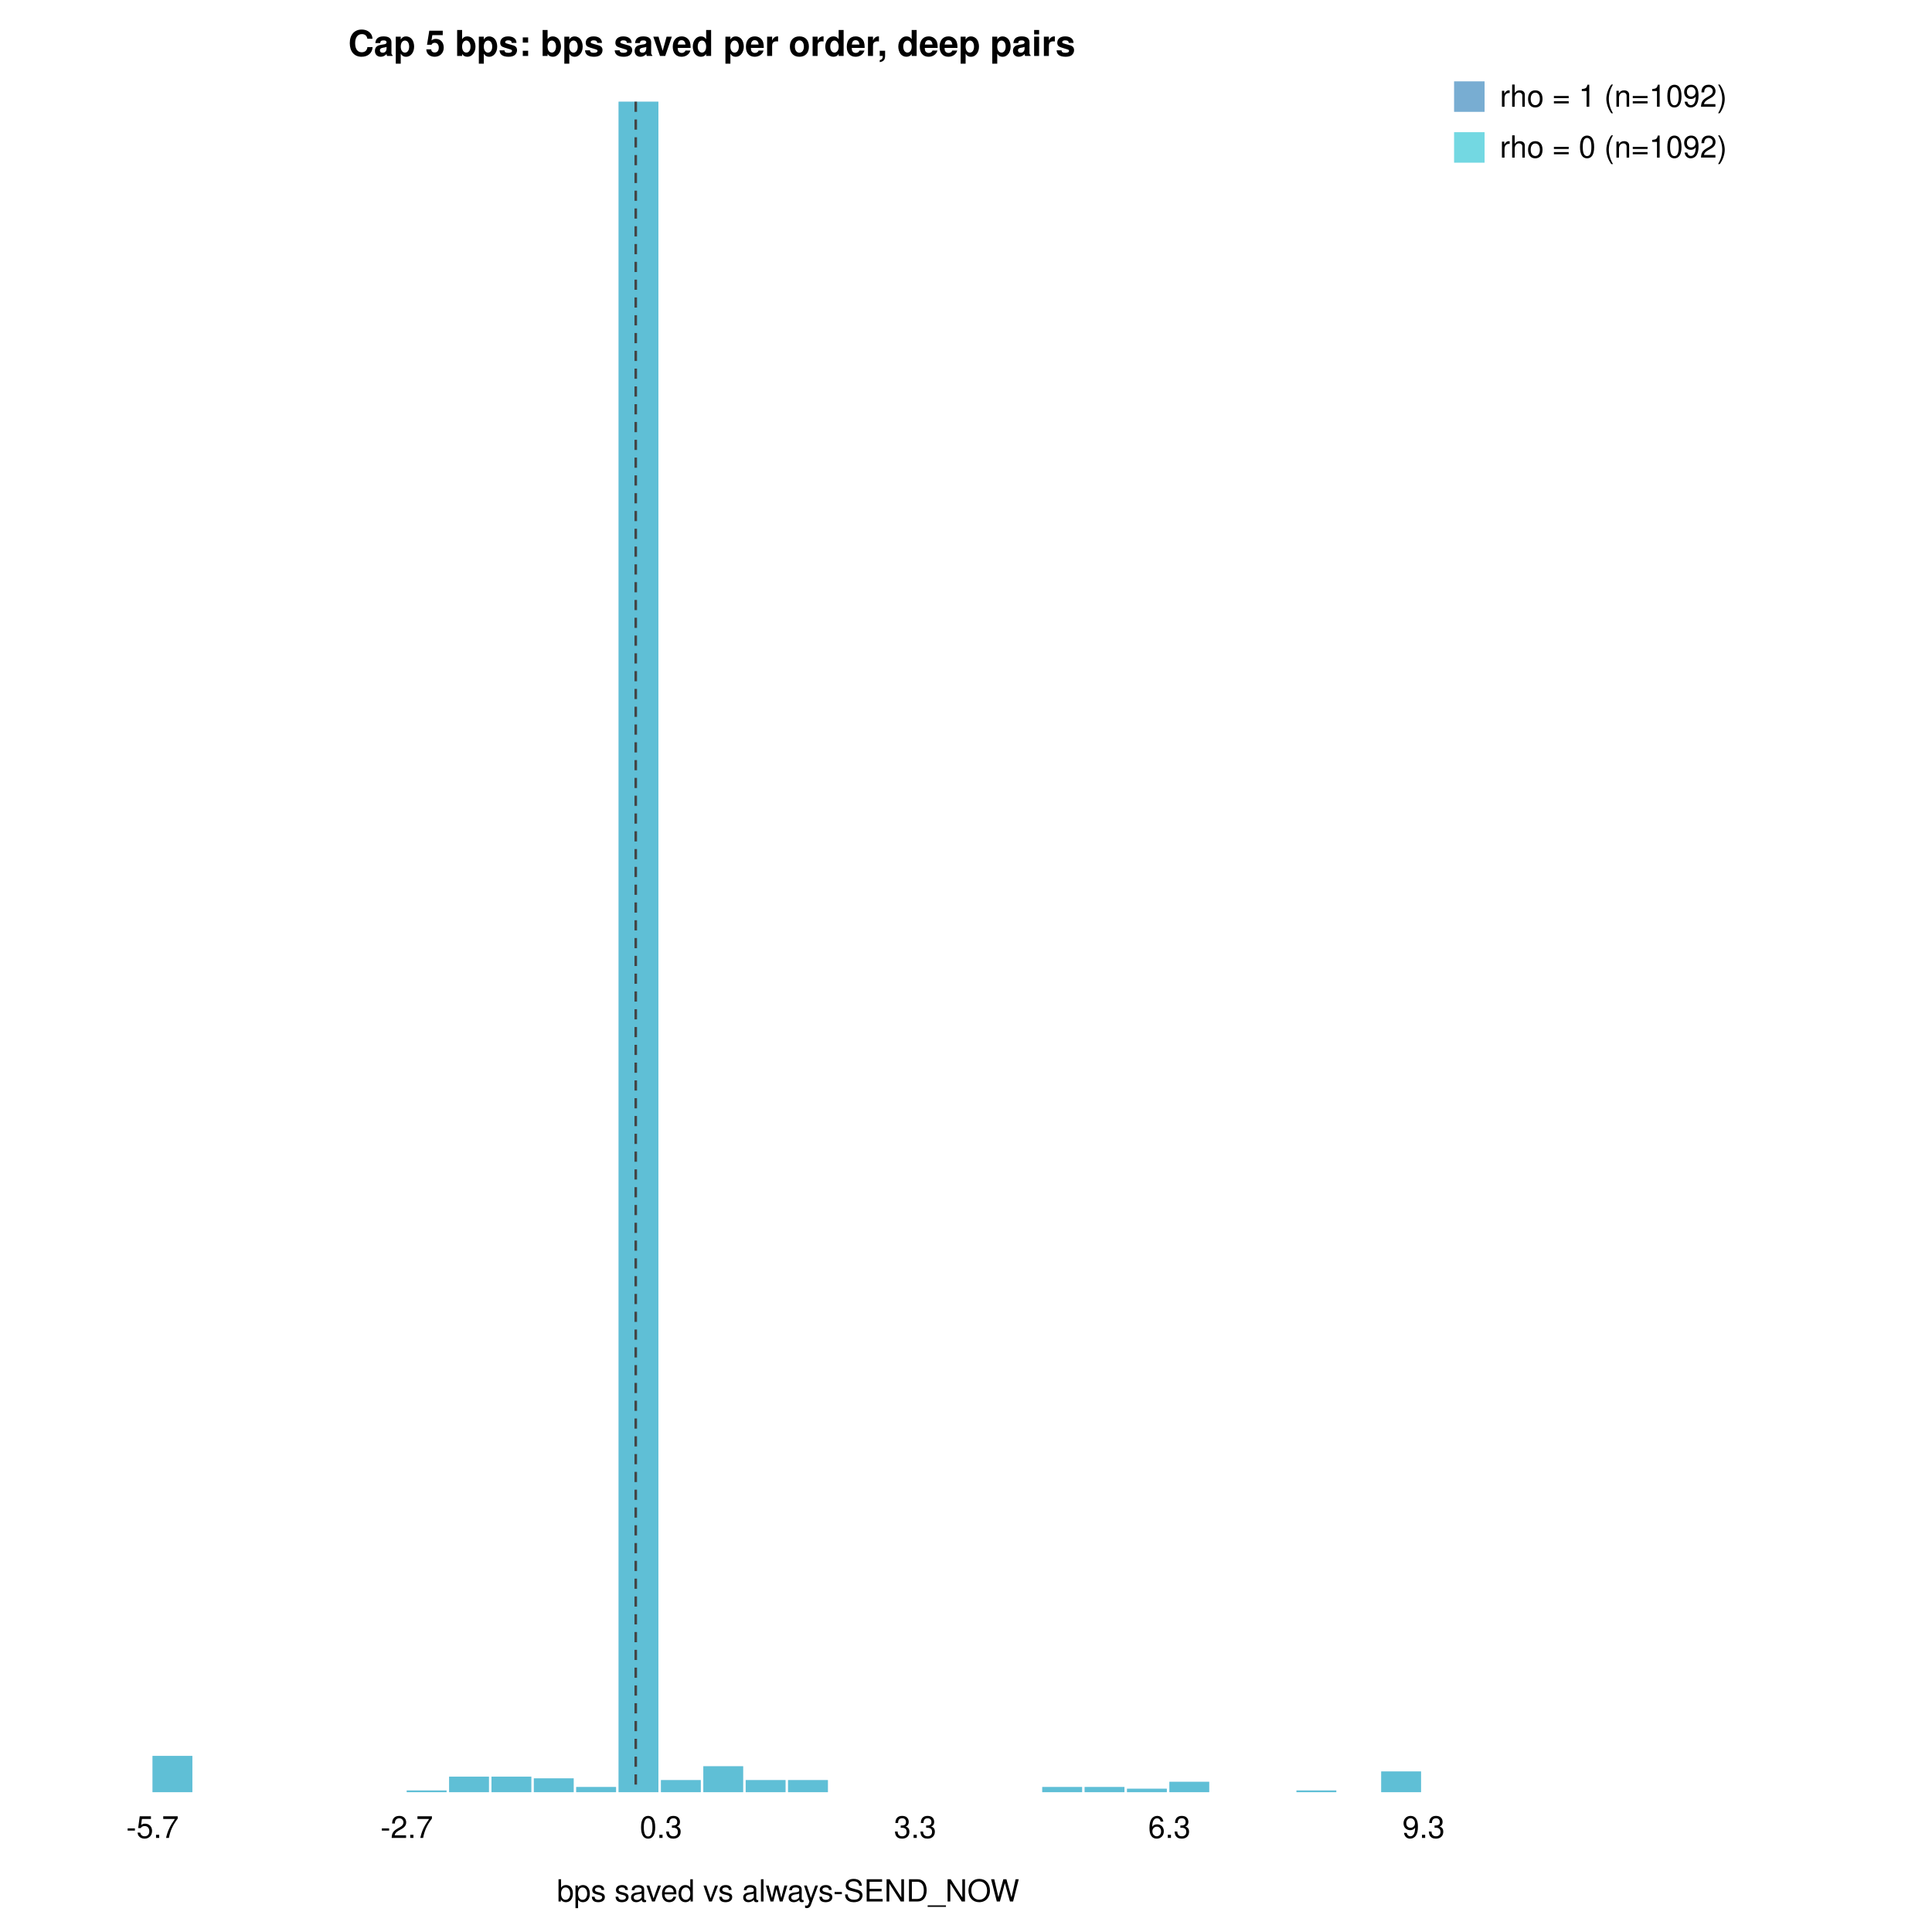
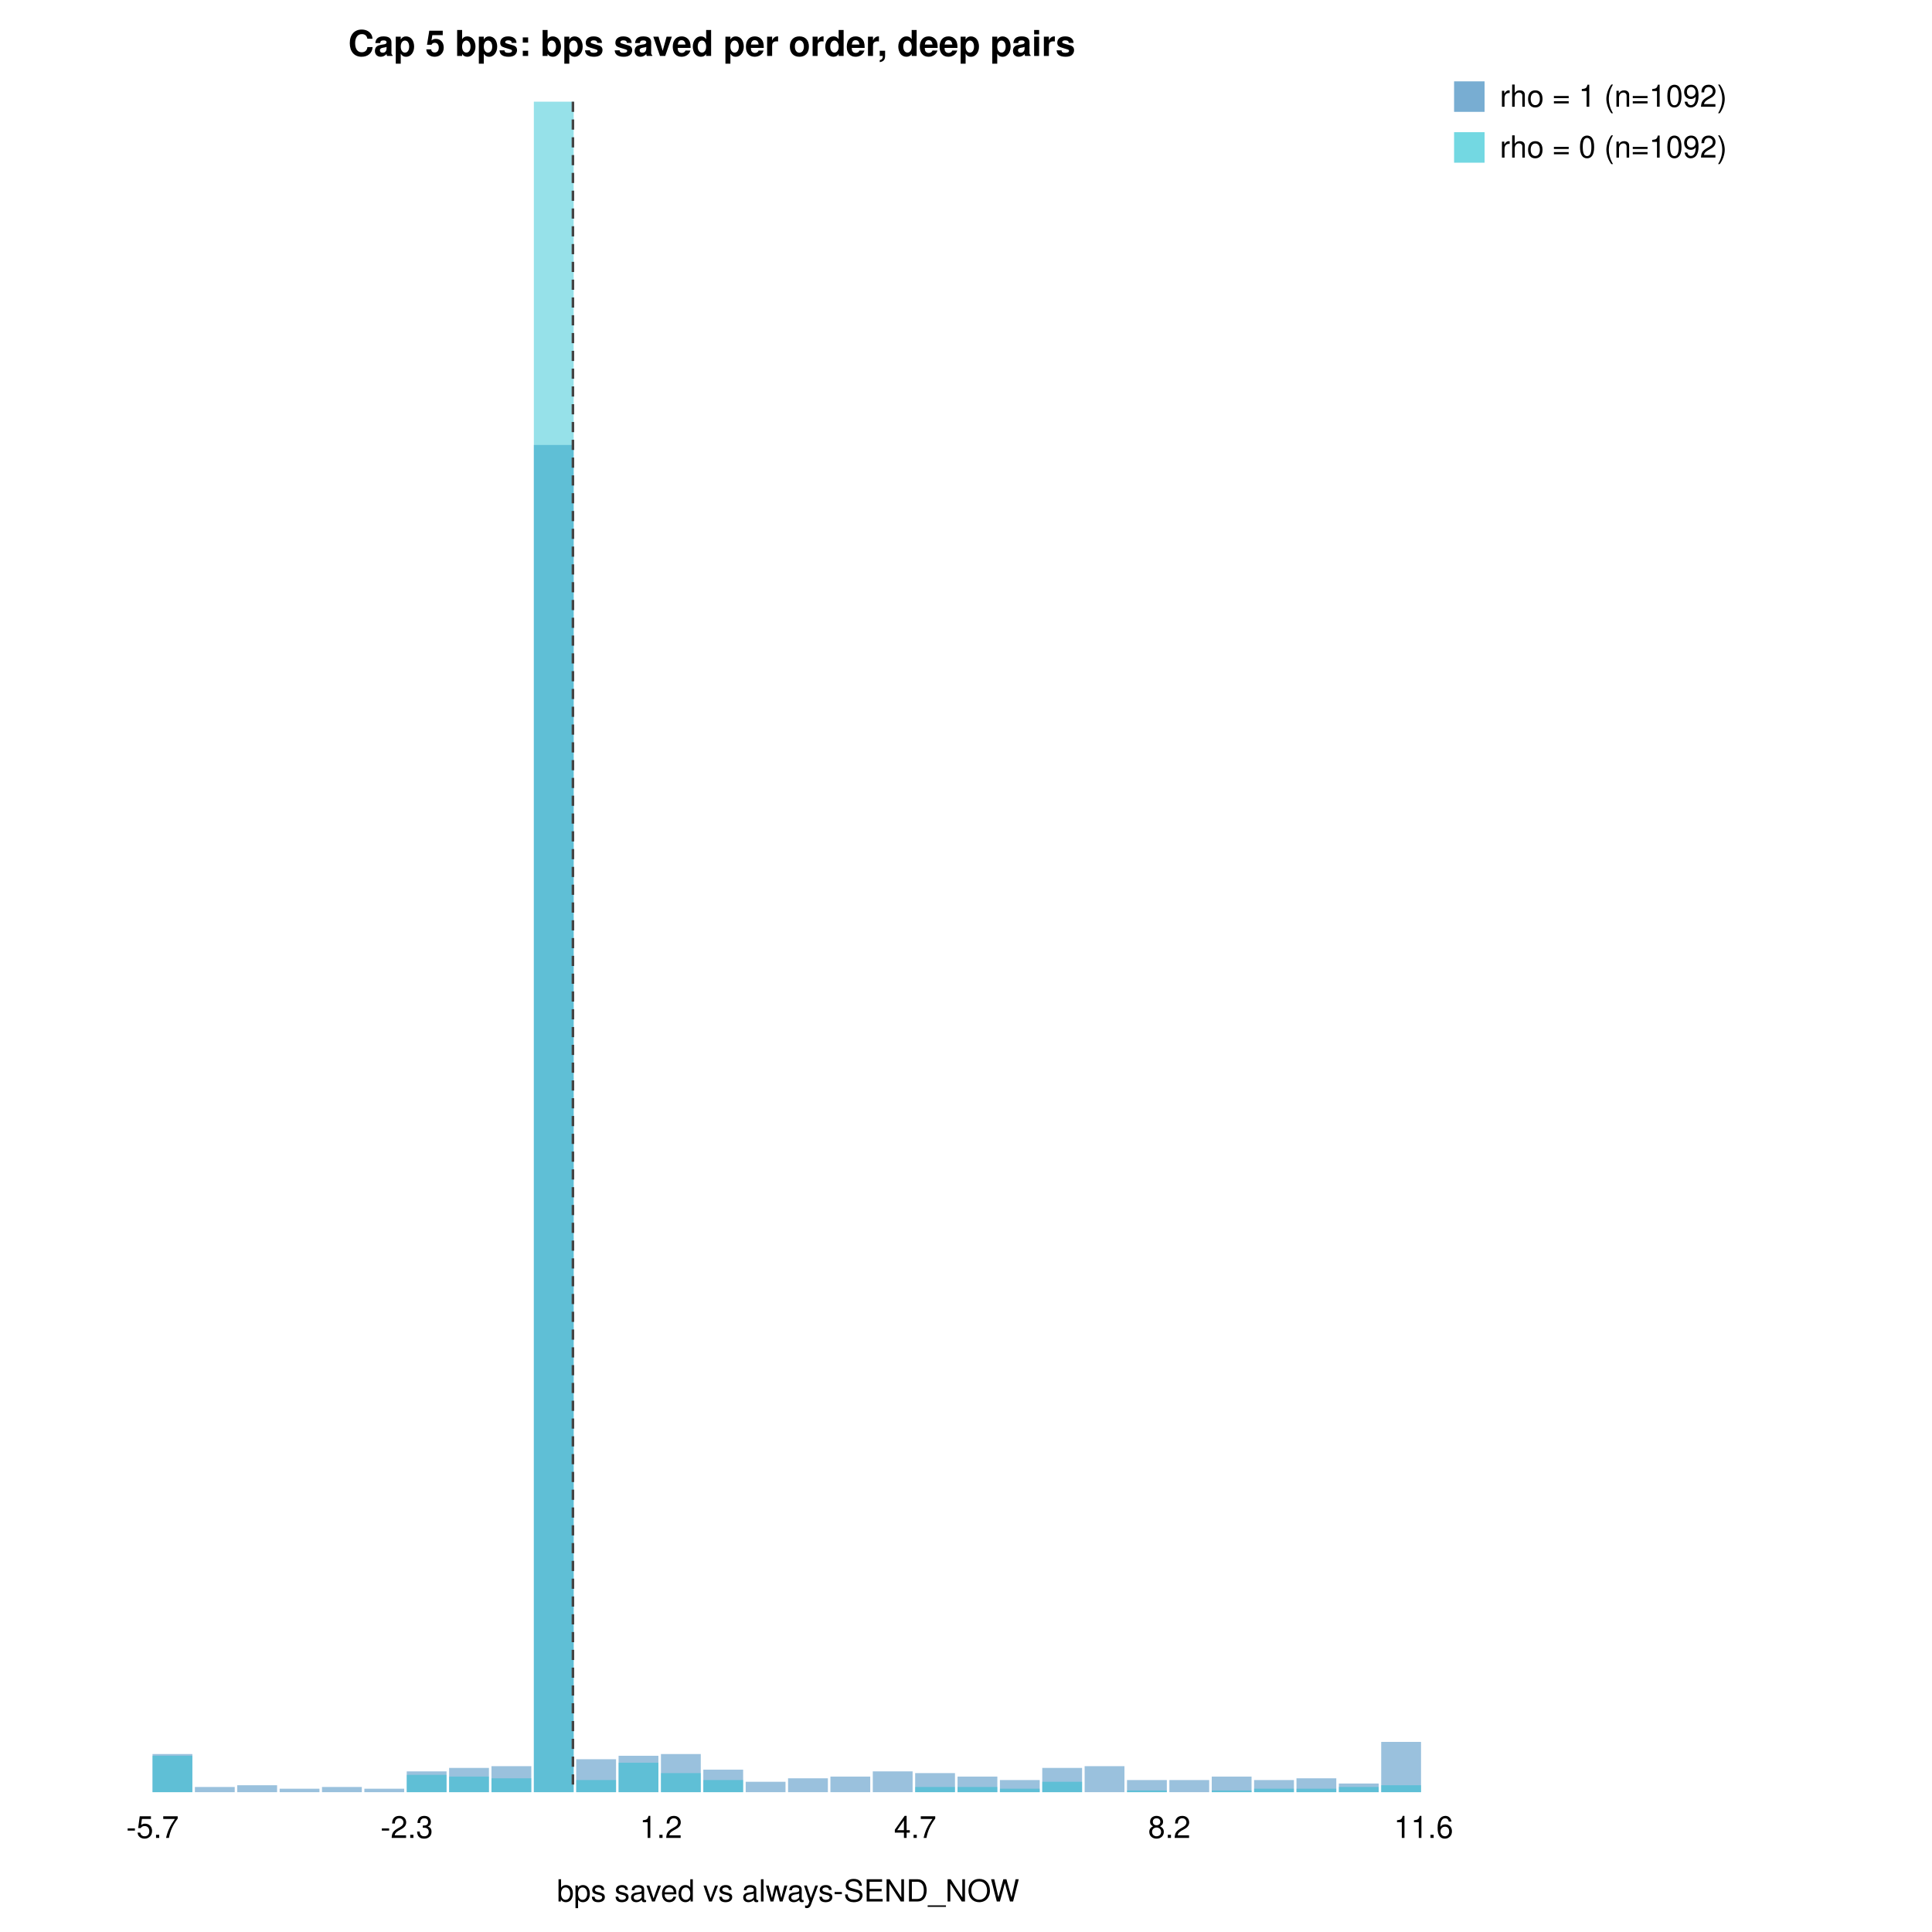
<svg xmlns="http://www.w3.org/2000/svg" width="760" height="760" font-family="Helvetica,Arial,sans-serif" font-size="12">
  <rect width="100%" height="100%" fill="white" />
  <text x="280" y="22" text-anchor="middle" font-size="14" font-weight="bold">Cap 5 bps: bps saved per order, deep pairs</text>
-   <rect x="60" y="690.721" width="15.667" height="14.279" fill="#1f77b4" fill-opacity="0.45" />
-   <rect x="76.667" y="705" width="15.667" height="0" fill="#1f77b4" fill-opacity="0.45" />
-   <rect x="93.333" y="705" width="15.667" height="0" fill="#1f77b4" fill-opacity="0.45" />
-   <rect x="110" y="705" width="15.667" height="0" fill="#1f77b4" fill-opacity="0.45" />
-   <rect x="126.667" y="705" width="15.667" height="0" fill="#1f77b4" fill-opacity="0.45" />
-   <rect x="143.333" y="705" width="15.667" height="0" fill="#1f77b4" fill-opacity="0.45" />
-   <rect x="160" y="704.32" width="15.667" height="0.68" fill="#1f77b4" fill-opacity="0.45" />
-   <rect x="176.667" y="698.88" width="15.667" height="6.12" fill="#1f77b4" fill-opacity="0.45" />
-   <rect x="193.333" y="698.88" width="15.667" height="6.12" fill="#1f77b4" fill-opacity="0.45" />
-   <rect x="210" y="699.56" width="15.667" height="5.44" fill="#1f77b4" fill-opacity="0.45" />
-   <rect x="226.667" y="702.96" width="15.667" height="2.04" fill="#1f77b4" fill-opacity="0.45" />
-   <rect x="243.333" y="40" width="15.667" height="665" fill="#1f77b4" fill-opacity="0.45" />
-   <rect x="260" y="700.24" width="15.667" height="4.76" fill="#1f77b4" fill-opacity="0.45" />
-   <rect x="276.667" y="694.801" width="15.667" height="10.199" fill="#1f77b4" fill-opacity="0.45" />
-   <rect x="293.333" y="700.24" width="15.667" height="4.76" fill="#1f77b4" fill-opacity="0.45" />
-   <rect x="310" y="700.24" width="15.667" height="4.76" fill="#1f77b4" fill-opacity="0.45" />
-   <rect x="326.667" y="705" width="15.667" height="0" fill="#1f77b4" fill-opacity="0.45" />
-   <rect x="343.333" y="705" width="15.667" height="0" fill="#1f77b4" fill-opacity="0.45" />
-   <rect x="360" y="705" width="15.667" height="0" fill="#1f77b4" fill-opacity="0.45" />
-   <rect x="376.667" y="705" width="15.667" height="0" fill="#1f77b4" fill-opacity="0.45" />
-   <rect x="393.333" y="705" width="15.667" height="0" fill="#1f77b4" fill-opacity="0.45" />
-   <rect x="410" y="702.96" width="15.667" height="2.04" fill="#1f77b4" fill-opacity="0.45" />
-   <rect x="426.667" y="702.96" width="15.667" height="2.04" fill="#1f77b4" fill-opacity="0.45" />
-   <rect x="443.333" y="703.64" width="15.667" height="1.36" fill="#1f77b4" fill-opacity="0.45" />
-   <rect x="460" y="700.92" width="15.667" height="4.08" fill="#1f77b4" fill-opacity="0.45" />
-   <rect x="476.667" y="705" width="15.667" height="0" fill="#1f77b4" fill-opacity="0.45" />
-   <rect x="493.333" y="705" width="15.667" height="0" fill="#1f77b4" fill-opacity="0.45" />
-   <rect x="510" y="704.32" width="15.667" height="0.68" fill="#1f77b4" fill-opacity="0.45" />
-   <rect x="526.667" y="705" width="15.667" height="0" fill="#1f77b4" fill-opacity="0.45" />
-   <rect x="543.333" y="696.84" width="15.667" height="8.16" fill="#1f77b4" fill-opacity="0.45" />
+   <rect x="60" y="689.995" width="15.667" height="15.005" fill="#1f77b4" fill-opacity="0.45" />
+   <rect x="76.667" y="702.954" width="15.667" height="2.046" fill="#1f77b4" fill-opacity="0.45" />
+   <rect x="93.333" y="702.272" width="15.667" height="2.728" fill="#1f77b4" fill-opacity="0.45" />
+   <rect x="110" y="703.636" width="15.667" height="1.364" fill="#1f77b4" fill-opacity="0.45" />
+   <rect x="126.667" y="702.954" width="15.667" height="2.046" fill="#1f77b4" fill-opacity="0.45" />
+   <rect x="143.333" y="703.636" width="15.667" height="1.364" fill="#1f77b4" fill-opacity="0.45" />
+   <rect x="160" y="696.815" width="15.667" height="8.185" fill="#1f77b4" fill-opacity="0.45" />
+   <rect x="176.667" y="695.451" width="15.667" height="9.549" fill="#1f77b4" fill-opacity="0.45" />
+   <rect x="193.333" y="694.769" width="15.667" height="10.231" fill="#1f77b4" fill-opacity="0.45" />
+   <rect x="210" y="175.046" width="15.667" height="529.954" fill="#1f77b4" fill-opacity="0.45" />
+   <rect x="226.667" y="692.041" width="15.667" height="12.959" fill="#1f77b4" fill-opacity="0.45" />
+   <rect x="243.333" y="690.677" width="15.667" height="14.323" fill="#1f77b4" fill-opacity="0.45" />
+   <rect x="260" y="689.995" width="15.667" height="15.005" fill="#1f77b4" fill-opacity="0.45" />
+   <rect x="276.667" y="696.133" width="15.667" height="8.867" fill="#1f77b4" fill-opacity="0.45" />
+   <rect x="293.333" y="700.908" width="15.667" height="4.092" fill="#1f77b4" fill-opacity="0.45" />
+   <rect x="310" y="699.544" width="15.667" height="5.456" fill="#1f77b4" fill-opacity="0.45" />
+   <rect x="326.667" y="698.862" width="15.667" height="6.138" fill="#1f77b4" fill-opacity="0.45" />
+   <rect x="343.333" y="696.815" width="15.667" height="8.185" fill="#1f77b4" fill-opacity="0.45" />
+   <rect x="360" y="697.497" width="15.667" height="7.503" fill="#1f77b4" fill-opacity="0.45" />
+   <rect x="376.667" y="698.862" width="15.667" height="6.138" fill="#1f77b4" fill-opacity="0.45" />
+   <rect x="393.333" y="700.226" width="15.667" height="4.774" fill="#1f77b4" fill-opacity="0.45" />
+   <rect x="410" y="695.451" width="15.667" height="9.549" fill="#1f77b4" fill-opacity="0.45" />
+   <rect x="426.667" y="694.769" width="15.667" height="10.231" fill="#1f77b4" fill-opacity="0.45" />
+   <rect x="443.333" y="700.226" width="15.667" height="4.774" fill="#1f77b4" fill-opacity="0.45" />
+   <rect x="460" y="700.226" width="15.667" height="4.774" fill="#1f77b4" fill-opacity="0.45" />
+   <rect x="476.667" y="698.862" width="15.667" height="6.138" fill="#1f77b4" fill-opacity="0.45" />
+   <rect x="493.333" y="700.226" width="15.667" height="4.774" fill="#1f77b4" fill-opacity="0.45" />
+   <rect x="510" y="699.544" width="15.667" height="5.456" fill="#1f77b4" fill-opacity="0.45" />
+   <rect x="526.667" y="701.59" width="15.667" height="3.41" fill="#1f77b4" fill-opacity="0.45" />
+   <rect x="543.333" y="685.221" width="15.667" height="19.779" fill="#1f77b4" fill-opacity="0.45" />
  <rect x="572" y="32" width="12" height="12" fill="#1f77b4" fill-opacity="0.6" />
  <text x="590" y="42">rho = 1 (n=1092)</text>
-   <rect x="60" y="690.721" width="15.667" height="14.279" fill="#17becf" fill-opacity="0.45" />
+   <rect x="60" y="690.677" width="15.667" height="14.323" fill="#17becf" fill-opacity="0.45" />
  <rect x="76.667" y="705" width="15.667" height="0" fill="#17becf" fill-opacity="0.45" />
  <rect x="93.333" y="705" width="15.667" height="0" fill="#17becf" fill-opacity="0.45" />
  <rect x="110" y="705" width="15.667" height="0" fill="#17becf" fill-opacity="0.45" />
  <rect x="126.667" y="705" width="15.667" height="0" fill="#17becf" fill-opacity="0.45" />
  <rect x="143.333" y="705" width="15.667" height="0" fill="#17becf" fill-opacity="0.45" />
-   <rect x="160" y="704.32" width="15.667" height="0.68" fill="#17becf" fill-opacity="0.45" />
-   <rect x="176.667" y="698.88" width="15.667" height="6.12" fill="#17becf" fill-opacity="0.45" />
-   <rect x="193.333" y="698.88" width="15.667" height="6.12" fill="#17becf" fill-opacity="0.45" />
-   <rect x="210" y="699.56" width="15.667" height="5.44" fill="#17becf" fill-opacity="0.45" />
-   <rect x="226.667" y="702.96" width="15.667" height="2.04" fill="#17becf" fill-opacity="0.45" />
-   <rect x="243.333" y="40" width="15.667" height="665" fill="#17becf" fill-opacity="0.45" />
-   <rect x="260" y="700.24" width="15.667" height="4.76" fill="#17becf" fill-opacity="0.45" />
-   <rect x="276.667" y="694.801" width="15.667" height="10.199" fill="#17becf" fill-opacity="0.45" />
-   <rect x="293.333" y="700.24" width="15.667" height="4.76" fill="#17becf" fill-opacity="0.45" />
-   <rect x="310" y="700.24" width="15.667" height="4.76" fill="#17becf" fill-opacity="0.45" />
+   <rect x="160" y="698.179" width="15.667" height="6.821" fill="#17becf" fill-opacity="0.45" />
+   <rect x="176.667" y="698.862" width="15.667" height="6.138" fill="#17becf" fill-opacity="0.45" />
+   <rect x="193.333" y="699.544" width="15.667" height="5.456" fill="#17becf" fill-opacity="0.45" />
+   <rect x="210" y="40" width="15.667" height="665" fill="#17becf" fill-opacity="0.45" />
+   <rect x="226.667" y="700.226" width="15.667" height="4.774" fill="#17becf" fill-opacity="0.45" />
+   <rect x="243.333" y="693.405" width="15.667" height="11.595" fill="#17becf" fill-opacity="0.45" />
+   <rect x="260" y="697.497" width="15.667" height="7.503" fill="#17becf" fill-opacity="0.45" />
+   <rect x="276.667" y="700.226" width="15.667" height="4.774" fill="#17becf" fill-opacity="0.45" />
+   <rect x="293.333" y="705" width="15.667" height="0" fill="#17becf" fill-opacity="0.45" />
+   <rect x="310" y="705" width="15.667" height="0" fill="#17becf" fill-opacity="0.45" />
  <rect x="326.667" y="705" width="15.667" height="0" fill="#17becf" fill-opacity="0.45" />
  <rect x="343.333" y="705" width="15.667" height="0" fill="#17becf" fill-opacity="0.45" />
-   <rect x="360" y="705" width="15.667" height="0" fill="#17becf" fill-opacity="0.45" />
-   <rect x="376.667" y="705" width="15.667" height="0" fill="#17becf" fill-opacity="0.45" />
-   <rect x="393.333" y="705" width="15.667" height="0" fill="#17becf" fill-opacity="0.45" />
-   <rect x="410" y="702.96" width="15.667" height="2.04" fill="#17becf" fill-opacity="0.45" />
-   <rect x="426.667" y="702.96" width="15.667" height="2.04" fill="#17becf" fill-opacity="0.45" />
-   <rect x="443.333" y="703.64" width="15.667" height="1.36" fill="#17becf" fill-opacity="0.45" />
-   <rect x="460" y="700.92" width="15.667" height="4.08" fill="#17becf" fill-opacity="0.45" />
-   <rect x="476.667" y="705" width="15.667" height="0" fill="#17becf" fill-opacity="0.45" />
-   <rect x="493.333" y="705" width="15.667" height="0" fill="#17becf" fill-opacity="0.45" />
-   <rect x="510" y="704.32" width="15.667" height="0.68" fill="#17becf" fill-opacity="0.45" />
-   <rect x="526.667" y="705" width="15.667" height="0" fill="#17becf" fill-opacity="0.45" />
-   <rect x="543.333" y="696.84" width="15.667" height="8.16" fill="#17becf" fill-opacity="0.45" />
+   <rect x="360" y="702.954" width="15.667" height="2.046" fill="#17becf" fill-opacity="0.45" />
+   <rect x="376.667" y="702.954" width="15.667" height="2.046" fill="#17becf" fill-opacity="0.45" />
+   <rect x="393.333" y="703.636" width="15.667" height="1.364" fill="#17becf" fill-opacity="0.45" />
+   <rect x="410" y="700.908" width="15.667" height="4.092" fill="#17becf" fill-opacity="0.45" />
+   <rect x="426.667" y="705" width="15.667" height="0" fill="#17becf" fill-opacity="0.45" />
+   <rect x="443.333" y="704.318" width="15.667" height="0.682" fill="#17becf" fill-opacity="0.45" />
+   <rect x="460" y="705" width="15.667" height="0" fill="#17becf" fill-opacity="0.45" />
+   <rect x="476.667" y="704.318" width="15.667" height="0.682" fill="#17becf" fill-opacity="0.45" />
+   <rect x="493.333" y="703.636" width="15.667" height="1.364" fill="#17becf" fill-opacity="0.45" />
+   <rect x="510" y="703.636" width="15.667" height="1.364" fill="#17becf" fill-opacity="0.45" />
+   <rect x="526.667" y="702.954" width="15.667" height="2.046" fill="#17becf" fill-opacity="0.45" />
+   <rect x="543.333" y="702.272" width="15.667" height="2.728" fill="#17becf" fill-opacity="0.45" />
  <rect x="572" y="52" width="12" height="12" fill="#17becf" fill-opacity="0.6" />
  <text x="590" y="62">rho = 0 (n=1092)</text>
-   <line x1="250.092" x2="250.092" y1="40" y2="705" stroke="#444" stroke-dasharray="4,3" />
+   <line x1="225.376" x2="225.376" y1="40" y2="705" stroke="#444" stroke-dasharray="4,3" />
  <text x="60" y="723" text-anchor="middle">-5.7</text>
-   <text x="160" y="723" text-anchor="middle">-2.7</text>
-   <text x="260" y="723" text-anchor="middle">0.3</text>
-   <text x="360" y="723" text-anchor="middle">3.3</text>
-   <text x="460" y="723" text-anchor="middle">6.3</text>
-   <text x="560" y="723" text-anchor="middle">9.3</text>
+   <text x="160" y="723" text-anchor="middle">-2.3</text>
+   <text x="260" y="723" text-anchor="middle">1.2</text>
+   <text x="360" y="723" text-anchor="middle">4.7</text>
+   <text x="460" y="723" text-anchor="middle">8.2</text>
+   <text x="560" y="723" text-anchor="middle">11.6</text>
  <text x="310" y="748" text-anchor="middle">bps saved vs always-SEND_NOW</text>
</svg>
